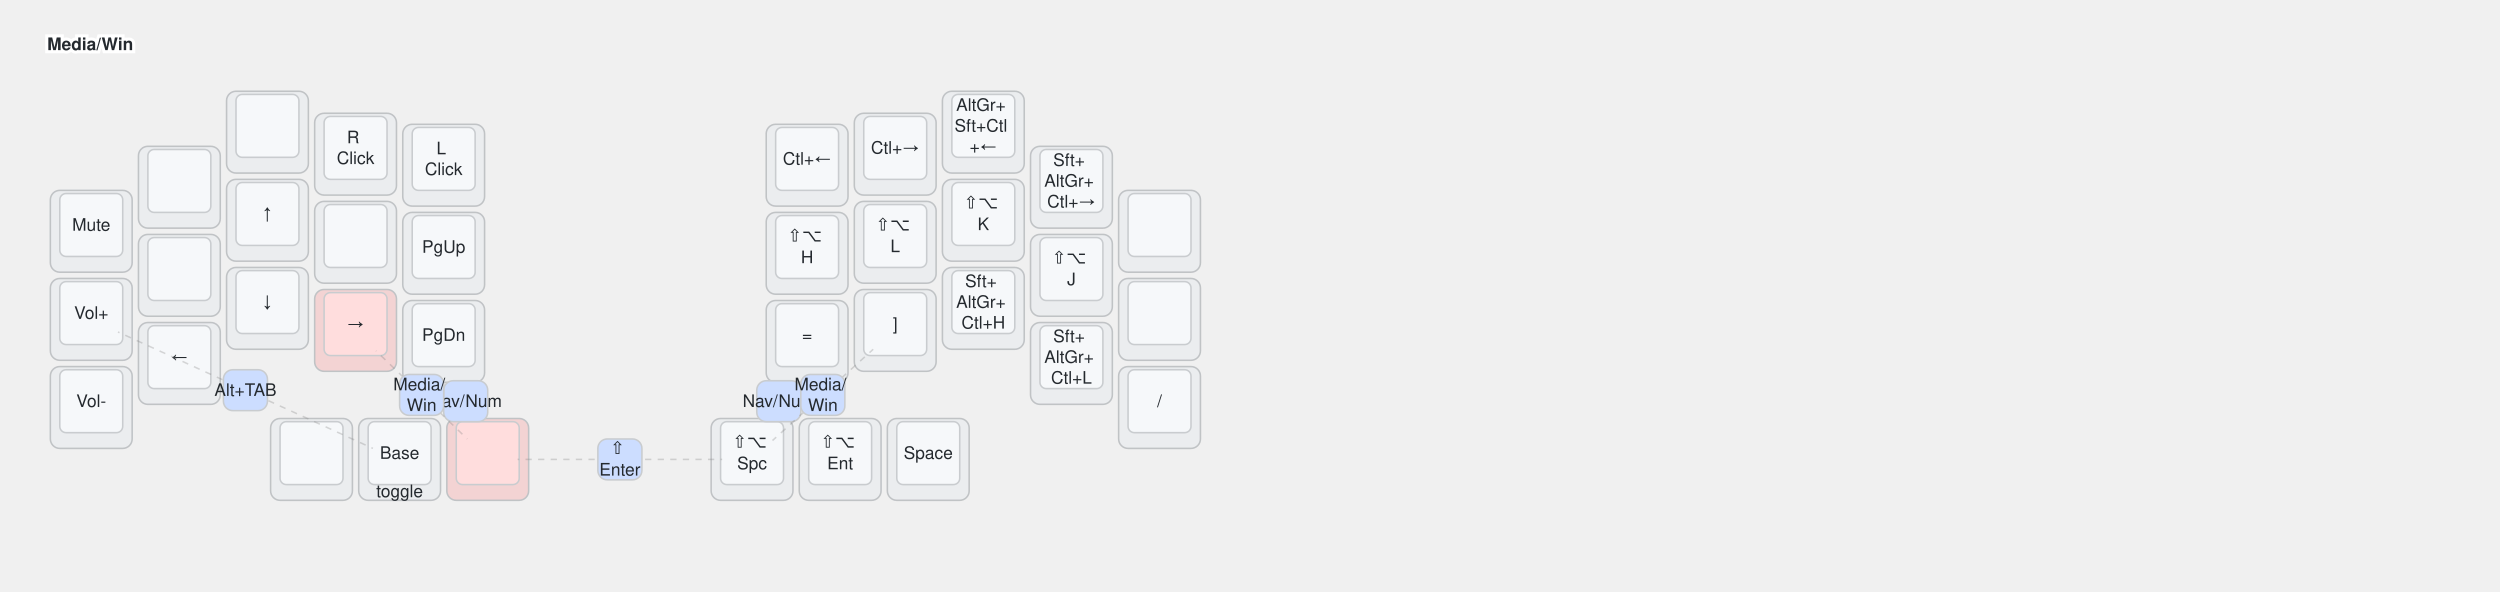
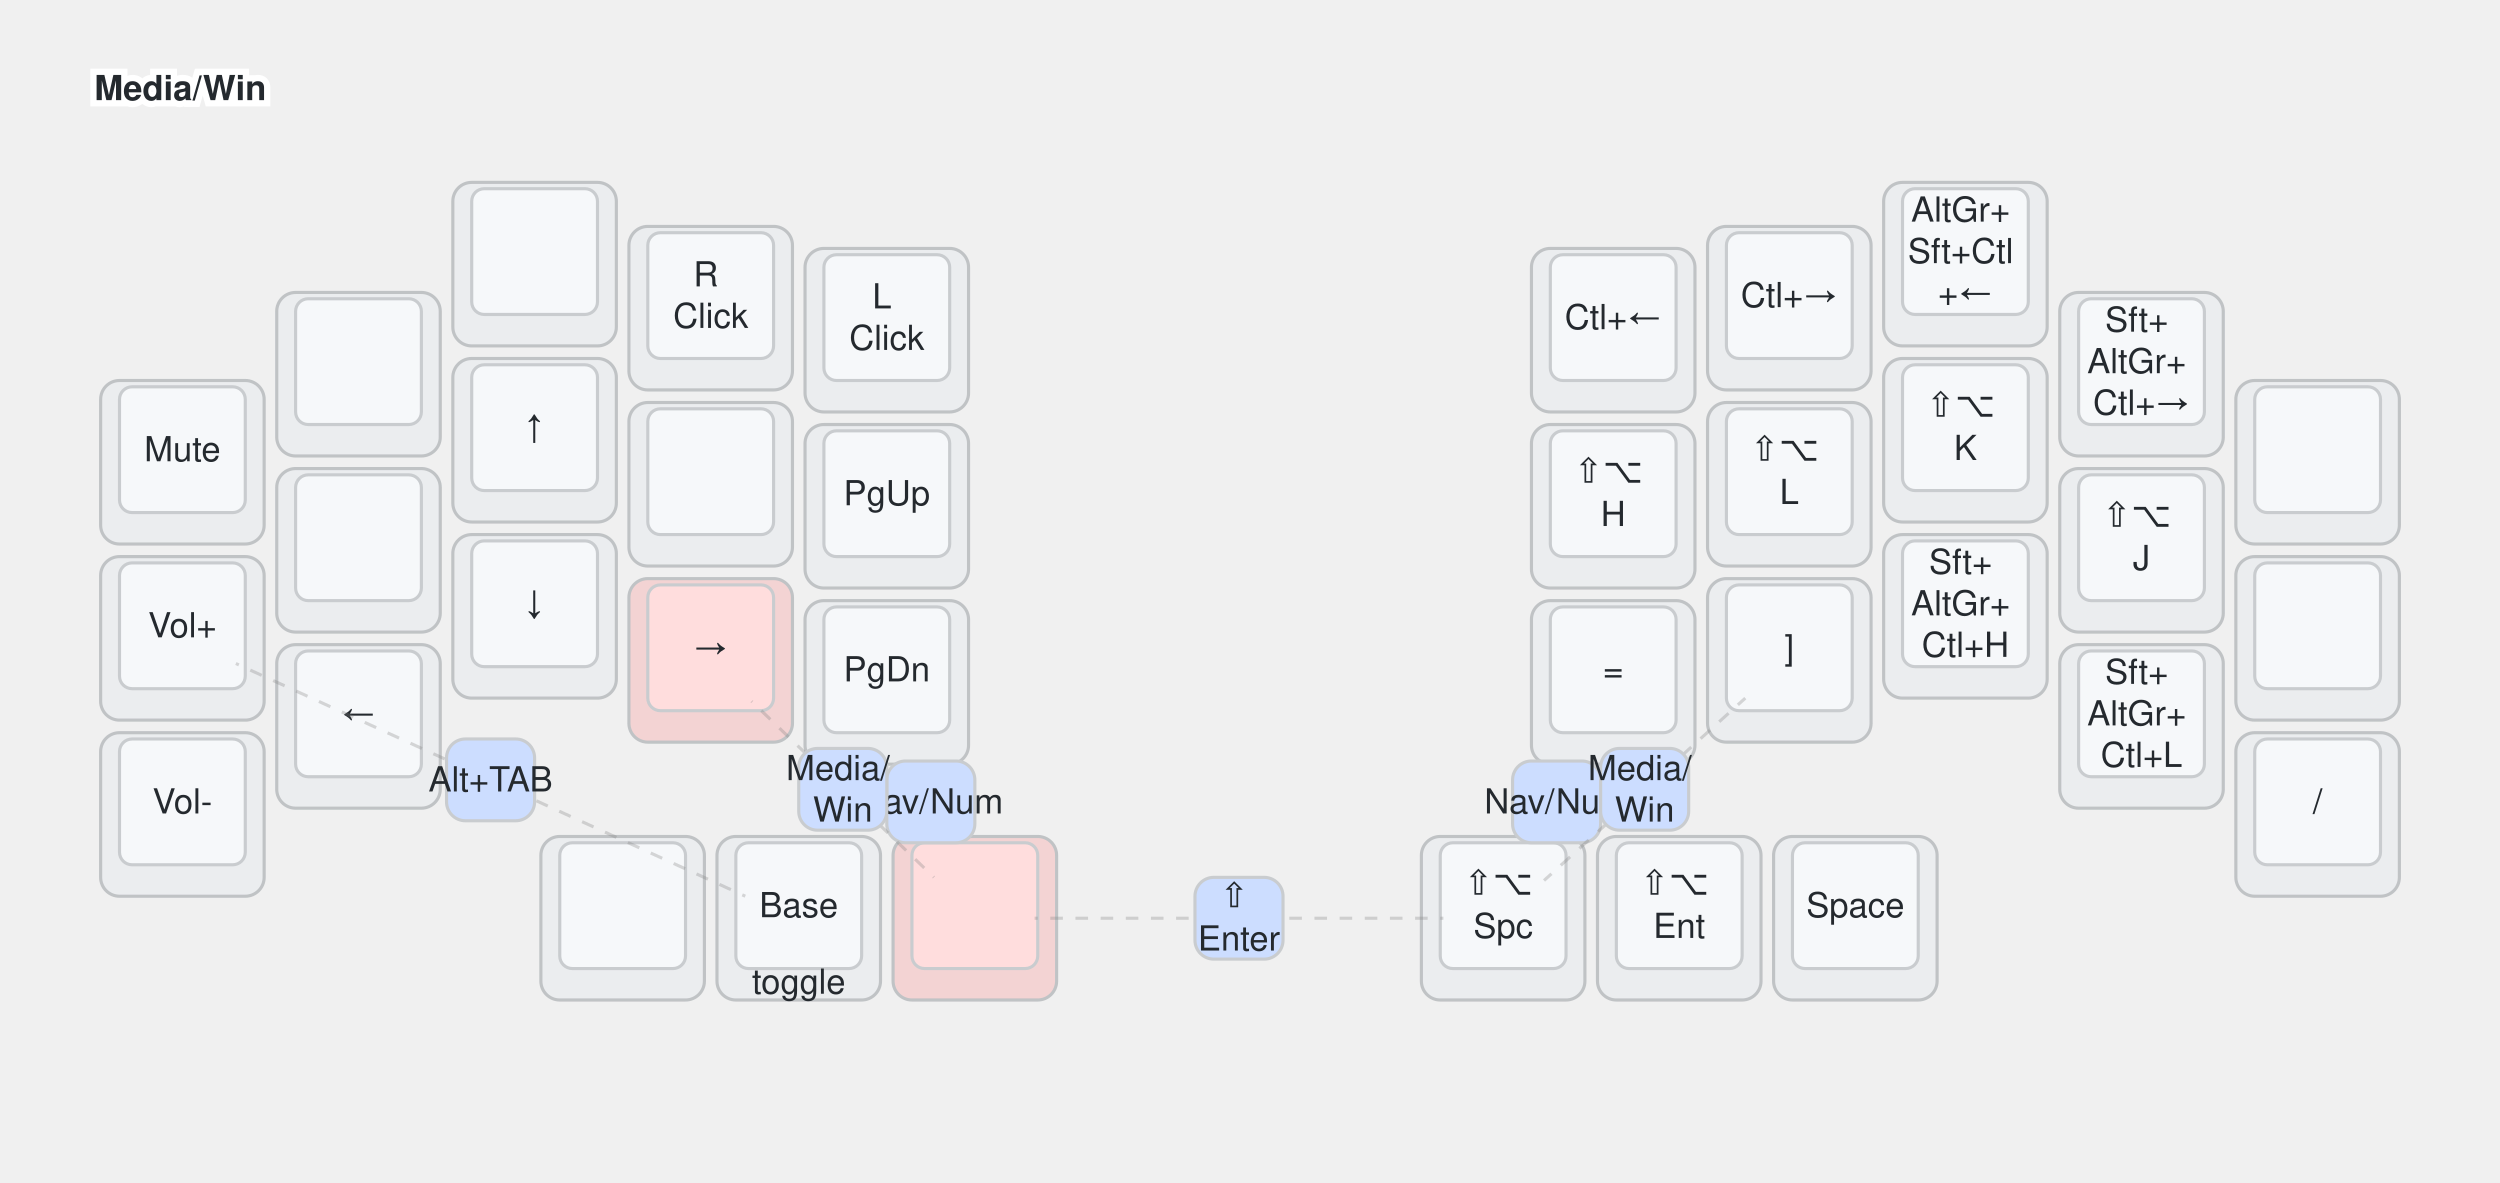
- <svg xmlns="http://www.w3.org/2000/svg" viewBox="0 0 1589 376" class="keymap">
+ <svg xmlns="http://www.w3.org/2000/svg" width="1590" height="752" viewBox="0 0 795 376" class="keymap">
  <style>/* inherit to force styles through use tags */
svg path {
    fill: inherit;
}

/* font and background color specifications */
svg.keymap {
    font-family: SFMono-Regular,Consolas,Liberation Mono,Menlo,monospace;
    font-size: 14px;
    font-kerning: normal;
    text-rendering: optimizeLegibility;
    fill: #24292e;
}

/* default key styling */
rect.key {
    fill: #f6f8fa;
}

rect.key, rect.combo {
    stroke: #c9cccf;
    stroke-width: 1;
}

/* default key side styling, only used is draw_key_sides is set */
rect.side {
    filter: brightness(90%);
}

/* color accent for combo boxes */
rect.combo, rect.combo-separate {
    fill: #cdf;
}

/* color accent for held keys */
rect.held, rect.combo.held {
    fill: #fdd;
}

/* color accent for ghost (optional) keys */
rect.ghost, rect.combo.ghost {
    stroke-dasharray: 4, 4;
    stroke-width: 2;
}

text {
    text-anchor: middle;
    dominant-baseline: middle;
}

/* styling for layer labels */
text.label {
    font-weight: bold;
    text-anchor: start;
    stroke: white;
    stroke-width: 4;
    paint-order: stroke;
}

/* styling for optional footer */
text.footer {
    text-anchor: end;
    dominant-baseline: auto;
    stroke: white;
    stroke-width: 4;
    paint-order: stroke;
}

/* styling for combo tap, and key non-tap label text */
- text.combo, text.hold, text.shifted, text.left, text.right, text.tl, text.tr, text.bl, text.br {
+ text.combo, text.hold, text.shifted, text.left, text.right {
    font-size: 11px;
}

- text.hold, text.bl, text.br {
+ text.hold {
    text-anchor: middle;
    dominant-baseline: auto;
}

- text.shifted, text.tl, text.tr {
+ text.shifted {
    text-anchor: middle;
    dominant-baseline: hanging;
}

- text.left, text.tl, text.bl {
+ text.left {
    text-anchor: start;
}

- text.right, text.tr, text.br {
+ text.right {
    text-anchor: end;
}

text.layer-activator {
    text-decoration: underline;
}

/* styling for hold/shifted label text in combo box */
text.combo.hold, text.combo.shifted, text.combo.left, text.combo.right {
    font-size: 8px;
}

/* lighter symbol for transparent keys */
text.trans {
    fill: #7b7e81;
}

/* styling for combo dendrons */
path.combo {
    stroke-width: 1;
    stroke: gray;
    fill: none;
}

/* Start Tabler Icons Cleanup */
/* cannot use height/width with glyphs */
.icon-tabler &gt; path {
    fill: inherit;
    stroke: inherit;
    stroke-width: 2;
}
/* hide tabler's default box */
.icon-tabler &gt; path[stroke="none"][fill="none"] {
    visibility: hidden;
}
/* End Tabler Icons Cleanup */

@media (prefers-color-scheme: dark) {
svg.keymap { fill: #d1d6db; }
rect.key { fill: #3f4750; }
rect.key, rect.combo { stroke: #60666c; }
rect.combo, rect.combo-separate { fill: #1f3d7a; }
rect.held, rect.combo.held { fill: #854747; }
text.label, text.footer { stroke: black; }
text.trans { fill: #7e8184; }
path.combo { stroke: #7f7f7f; }

}
svg.keymap {
  font-family: Helvetica Neue, Helvetica, Arial, sans-serif;
  font-size: 11px;
}
path.combo {
  stroke-dasharray: 4, 4;
  stroke-opacity: 0.3;
}
.trans.tap, .ghost.tap {
  opacity: 0.4;
}
</style>
  <g transform="translate(30, 0)" class="layer-Media/Win">
    <text x="0" y="28" class="label" id="MediaWin">Media/Win</text>
    <g transform="translate(0, 56)">
      <g transform="translate(28, 91)" class="key keypos-0">
        <rect rx="6" ry="6" x="-26" y="-26" width="52" height="52" class="key side" />
        <rect rx="4" ry="4" x="-20" y="-24" width="40" height="40" class="key" />
        <text x="0" y="-4" class="key tap">Mute</text>
      </g>
      <g transform="translate(84, 63)" class="key keypos-1">
        <rect rx="6" ry="6" x="-26" y="-26" width="52" height="52" class="key side" />
        <rect rx="4" ry="4" x="-20" y="-24" width="40" height="40" class="key" />
      </g>
      <g transform="translate(140, 28)" class="key keypos-2">
        <rect rx="6" ry="6" x="-26" y="-26" width="52" height="52" class="key side" />
        <rect rx="4" ry="4" x="-20" y="-24" width="40" height="40" class="key" />
      </g>
      <g transform="translate(196, 42)" class="key keypos-3">
        <rect rx="6" ry="6" x="-26" y="-26" width="52" height="52" class="key side" />
        <rect rx="4" ry="4" x="-20" y="-24" width="40" height="40" class="key" />
        <text x="0" y="-4" class="key tap">
          <tspan x="0" dy="-0.6em">R</tspan>
          <tspan x="0" dy="1.2em">Click</tspan>
        </text>
      </g>
      <g transform="translate(252, 49)" class="key keypos-4">
        <rect rx="6" ry="6" x="-26" y="-26" width="52" height="52" class="key side" />
        <rect rx="4" ry="4" x="-20" y="-24" width="40" height="40" class="key" />
        <text x="0" y="-4" class="key tap">
          <tspan x="0" dy="-0.6em">L</tspan>
          <tspan x="0" dy="1.2em">Click</tspan>
        </text>
      </g>
      <g transform="translate(483, 49)" class="key keypos-5">
        <rect rx="6" ry="6" x="-26" y="-26" width="52" height="52" class="key side" />
        <rect rx="4" ry="4" x="-20" y="-24" width="40" height="40" class="key" />
        <text x="0" y="-4" class="key tap">Ctl+←</text>
      </g>
      <g transform="translate(539, 42)" class="key keypos-6">
        <rect rx="6" ry="6" x="-26" y="-26" width="52" height="52" class="key side" />
        <rect rx="4" ry="4" x="-20" y="-24" width="40" height="40" class="key" />
        <text x="0" y="-4" class="key tap">Ctl+→</text>
      </g>
      <g transform="translate(595, 28)" class="key keypos-7">
        <rect rx="6" ry="6" x="-26" y="-26" width="52" height="52" class="key side" />
        <rect rx="4" ry="4" x="-20" y="-24" width="40" height="40" class="key" />
        <text x="0" y="-4" class="key tap">
          <tspan x="0" dy="-1.2em">AltGr+</tspan>
          <tspan x="0" dy="1.2em">Sft+Ctl</tspan>
          <tspan x="0" dy="1.2em">+←</tspan>
        </text>
      </g>
      <g transform="translate(651, 63)" class="key keypos-8">
        <rect rx="6" ry="6" x="-26" y="-26" width="52" height="52" class="key side" />
        <rect rx="4" ry="4" x="-20" y="-24" width="40" height="40" class="key" />
        <text x="0" y="-4" class="key tap">
          <tspan x="0" dy="-1.2em">Sft+</tspan>
          <tspan x="0" dy="1.2em">AltGr+</tspan>
          <tspan x="0" dy="1.2em">Ctl+→</tspan>
        </text>
      </g>
      <g transform="translate(707, 91)" class="key keypos-9">
        <rect rx="6" ry="6" x="-26" y="-26" width="52" height="52" class="key side" />
        <rect rx="4" ry="4" x="-20" y="-24" width="40" height="40" class="key" />
      </g>
      <g transform="translate(28, 147)" class="key keypos-10">
        <rect rx="6" ry="6" x="-26" y="-26" width="52" height="52" class="key side" />
        <rect rx="4" ry="4" x="-20" y="-24" width="40" height="40" class="key" />
        <text x="0" y="-4" class="key tap">Vol+</text>
      </g>
      <g transform="translate(84, 119)" class="key keypos-11">
        <rect rx="6" ry="6" x="-26" y="-26" width="52" height="52" class="key side" />
        <rect rx="4" ry="4" x="-20" y="-24" width="40" height="40" class="key" />
      </g>
      <g transform="translate(140, 84)" class="key keypos-12">
        <rect rx="6" ry="6" x="-26" y="-26" width="52" height="52" class="key side" />
        <rect rx="4" ry="4" x="-20" y="-24" width="40" height="40" class="key" />
        <text x="0" y="-4" class="key tap">↑</text>
      </g>
      <g transform="translate(196, 98)" class="key keypos-13">
        <rect rx="6" ry="6" x="-26" y="-26" width="52" height="52" class="key side" />
        <rect rx="4" ry="4" x="-20" y="-24" width="40" height="40" class="key" />
      </g>
      <g transform="translate(252, 105)" class="key keypos-14">
        <rect rx="6" ry="6" x="-26" y="-26" width="52" height="52" class="key side" />
        <rect rx="4" ry="4" x="-20" y="-24" width="40" height="40" class="key" />
        <text x="0" y="-4" class="key tap">PgUp</text>
      </g>
      <g transform="translate(483, 105)" class="key keypos-15">
        <rect rx="6" ry="6" x="-26" y="-26" width="52" height="52" class="key side" />
        <rect rx="4" ry="4" x="-20" y="-24" width="40" height="40" class="key" />
        <text x="0" y="-4" class="key tap">
          <tspan x="0" dy="-0.6em">⇧⌥</tspan>
          <tspan x="0" dy="1.2em">H</tspan>
        </text>
      </g>
      <g transform="translate(539, 98)" class="key keypos-16">
        <rect rx="6" ry="6" x="-26" y="-26" width="52" height="52" class="key side" />
        <rect rx="4" ry="4" x="-20" y="-24" width="40" height="40" class="key" />
        <text x="0" y="-4" class="key tap">
          <tspan x="0" dy="-0.6em">⇧⌥</tspan>
          <tspan x="0" dy="1.2em">L</tspan>
        </text>
      </g>
      <g transform="translate(595, 84)" class="key keypos-17">
        <rect rx="6" ry="6" x="-26" y="-26" width="52" height="52" class="key side" />
        <rect rx="4" ry="4" x="-20" y="-24" width="40" height="40" class="key" />
        <text x="0" y="-4" class="key tap">
          <tspan x="0" dy="-0.6em">⇧⌥</tspan>
          <tspan x="0" dy="1.2em">K</tspan>
        </text>
      </g>
      <g transform="translate(651, 119)" class="key keypos-18">
        <rect rx="6" ry="6" x="-26" y="-26" width="52" height="52" class="key side" />
        <rect rx="4" ry="4" x="-20" y="-24" width="40" height="40" class="key" />
        <text x="0" y="-4" class="key tap">
          <tspan x="0" dy="-0.6em">⇧⌥</tspan>
          <tspan x="0" dy="1.2em">J</tspan>
        </text>
      </g>
      <g transform="translate(707, 147)" class="key keypos-19">
        <rect rx="6" ry="6" x="-26" y="-26" width="52" height="52" class="key side" />
        <rect rx="4" ry="4" x="-20" y="-24" width="40" height="40" class="key" />
      </g>
      <g transform="translate(28, 203)" class="key keypos-20">
        <rect rx="6" ry="6" x="-26" y="-26" width="52" height="52" class="key side" />
        <rect rx="4" ry="4" x="-20" y="-24" width="40" height="40" class="key" />
        <text x="0" y="-4" class="key tap">Vol-</text>
      </g>
      <g transform="translate(84, 175)" class="key keypos-21">
        <rect rx="6" ry="6" x="-26" y="-26" width="52" height="52" class="key side" />
        <rect rx="4" ry="4" x="-20" y="-24" width="40" height="40" class="key" />
        <text x="0" y="-4" class="key tap">←</text>
      </g>
      <g transform="translate(140, 140)" class="key keypos-22">
        <rect rx="6" ry="6" x="-26" y="-26" width="52" height="52" class="key side" />
        <rect rx="4" ry="4" x="-20" y="-24" width="40" height="40" class="key" />
        <text x="0" y="-4" class="key tap">↓</text>
      </g>
      <g transform="translate(196, 154)" class="key held keypos-23">
        <rect rx="6" ry="6" x="-26" y="-26" width="52" height="52" class="key held side" />
        <rect rx="4" ry="4" x="-20" y="-24" width="40" height="40" class="key held" />
        <text x="0" y="-4" class="key held tap">→</text>
      </g>
      <g transform="translate(252, 161)" class="key keypos-24">
        <rect rx="6" ry="6" x="-26" y="-26" width="52" height="52" class="key side" />
        <rect rx="4" ry="4" x="-20" y="-24" width="40" height="40" class="key" />
        <text x="0" y="-4" class="key tap">PgDn</text>
      </g>
      <g transform="translate(483, 161)" class="key keypos-25">
        <rect rx="6" ry="6" x="-26" y="-26" width="52" height="52" class="key side" />
        <rect rx="4" ry="4" x="-20" y="-24" width="40" height="40" class="key" />
        <text x="0" y="-4" class="key tap">=</text>
      </g>
      <g transform="translate(539, 154)" class="key keypos-26">
        <rect rx="6" ry="6" x="-26" y="-26" width="52" height="52" class="key side" />
        <rect rx="4" ry="4" x="-20" y="-24" width="40" height="40" class="key" />
        <text x="0" y="-4" class="key tap">]</text>
      </g>
      <g transform="translate(595, 140)" class="key keypos-27">
        <rect rx="6" ry="6" x="-26" y="-26" width="52" height="52" class="key side" />
        <rect rx="4" ry="4" x="-20" y="-24" width="40" height="40" class="key" />
        <text x="0" y="-4" class="key tap">
          <tspan x="0" dy="-1.2em">Sft+</tspan>
          <tspan x="0" dy="1.2em">AltGr+</tspan>
          <tspan x="0" dy="1.2em">Ctl+H</tspan>
        </text>
      </g>
      <g transform="translate(651, 175)" class="key keypos-28">
        <rect rx="6" ry="6" x="-26" y="-26" width="52" height="52" class="key side" />
        <rect rx="4" ry="4" x="-20" y="-24" width="40" height="40" class="key" />
        <text x="0" y="-4" class="key tap">
          <tspan x="0" dy="-1.2em">Sft+</tspan>
          <tspan x="0" dy="1.2em">AltGr+</tspan>
          <tspan x="0" dy="1.2em">Ctl+L</tspan>
        </text>
      </g>
      <g transform="translate(707, 203)" class="key keypos-29">
        <rect rx="6" ry="6" x="-26" y="-26" width="52" height="52" class="key side" />
        <rect rx="4" ry="4" x="-20" y="-24" width="40" height="40" class="key" />
        <text x="0" y="-4" class="key tap">/</text>
      </g>
      <g transform="translate(168, 236)" class="key keypos-30">
        <rect rx="6" ry="6" x="-26" y="-26" width="52" height="52" class="key side" />
        <rect rx="4" ry="4" x="-20" y="-24" width="40" height="40" class="key" />
      </g>
      <g transform="translate(224, 236)" class="key keypos-31">
        <rect rx="6" ry="6" x="-26" y="-26" width="52" height="52" class="key side" />
        <rect rx="4" ry="4" x="-20" y="-24" width="40" height="40" class="key" />
        <text x="0" y="-4" class="key tap">Base</text>
        <text x="0" y="24" class="key hold">toggle</text>
      </g>
      <g transform="translate(280, 236)" class="key held keypos-32">
        <rect rx="6" ry="6" x="-26" y="-26" width="52" height="52" class="key held side" />
        <rect rx="4" ry="4" x="-20" y="-24" width="40" height="40" class="key held" />
      </g>
      <g transform="translate(448, 236)" class="key keypos-33">
        <rect rx="6" ry="6" x="-26" y="-26" width="52" height="52" class="key side" />
        <rect rx="4" ry="4" x="-20" y="-24" width="40" height="40" class="key" />
        <text x="0" y="-4" class="key tap">
          <tspan x="0" dy="-0.6em">⇧⌥</tspan>
          <tspan x="0" dy="1.2em">Spc</tspan>
        </text>
      </g>
      <g transform="translate(504, 236)" class="key keypos-34">
        <rect rx="6" ry="6" x="-26" y="-26" width="52" height="52" class="key side" />
        <rect rx="4" ry="4" x="-20" y="-24" width="40" height="40" class="key" />
        <text x="0" y="-4" class="key tap">
          <tspan x="0" dy="-0.6em">⇧⌥</tspan>
          <tspan x="0" dy="1.2em">Ent</tspan>
        </text>
      </g>
      <g transform="translate(560, 236)" class="key keypos-35">
        <rect rx="6" ry="6" x="-26" y="-26" width="52" height="52" class="key side" />
        <rect rx="4" ry="4" x="-20" y="-24" width="40" height="40" class="key" />
        <text x="0" y="-4" class="key tap">Space</text>
      </g>
      <g class="combo combopos-0">
        <rect rx="6" ry="6" x="252" y="186" width="28" height="26" class="combo" />
        <text x="266" y="199" class="combo tap">Nav/Num</text>
      </g>
      <g class="combo combopos-1">
        <path d="M238,195 l-29,-28" class="combo" />
        <path d="M238,195 l29,28" class="combo" />
        <rect rx="6" ry="6" x="224" y="182" width="28" height="26" class="combo" />
        <text x="238" y="195" class="combo tap">
          <tspan x="238" dy="-0.6em">Media/</tspan>
          <tspan x="238" dy="1.2em">Win</tspan>
        </text>
      </g>
      <g class="combo combopos-2">
        <rect rx="6" ry="6" x="451" y="186" width="28" height="26" class="combo" />
        <text x="465" y="199" class="combo tap">Nav/Num</text>
      </g>
      <g class="combo combopos-3">
        <path d="M493,195 l32,-29" class="combo" />
        <path d="M493,195 l-32,29" class="combo" />
        <rect rx="6" ry="6" x="479" y="182" width="28" height="26" class="combo" />
        <text x="493" y="195" class="combo tap">
          <tspan x="493" dy="-0.6em">Media/</tspan>
          <tspan x="493" dy="1.2em">Win</tspan>
        </text>
      </g>
      <g class="combo combopos-4">
        <path d="M364,236 l-65,0" class="combo" />
        <path d="M364,236 l65,0" class="combo" />
        <rect rx="6" ry="6" x="350" y="223" width="28" height="26" class="combo" />
        <text x="364" y="236" class="combo tap">
          <tspan x="364" dy="-0.6em">⇧</tspan>
          <tspan x="364" dy="1.2em">Enter</tspan>
        </text>
      </g>
      <g class="combo combopos-5">
        <path d="M126,192 l81,37" class="combo" />
        <path d="M126,192 l-81,-37" class="combo" />
        <rect rx="6" ry="6" x="112" y="179" width="28" height="26" class="combo" />
        <text x="126" y="192" class="combo tap">Alt+TAB</text>
      </g>
    </g>
  </g>
</svg>
